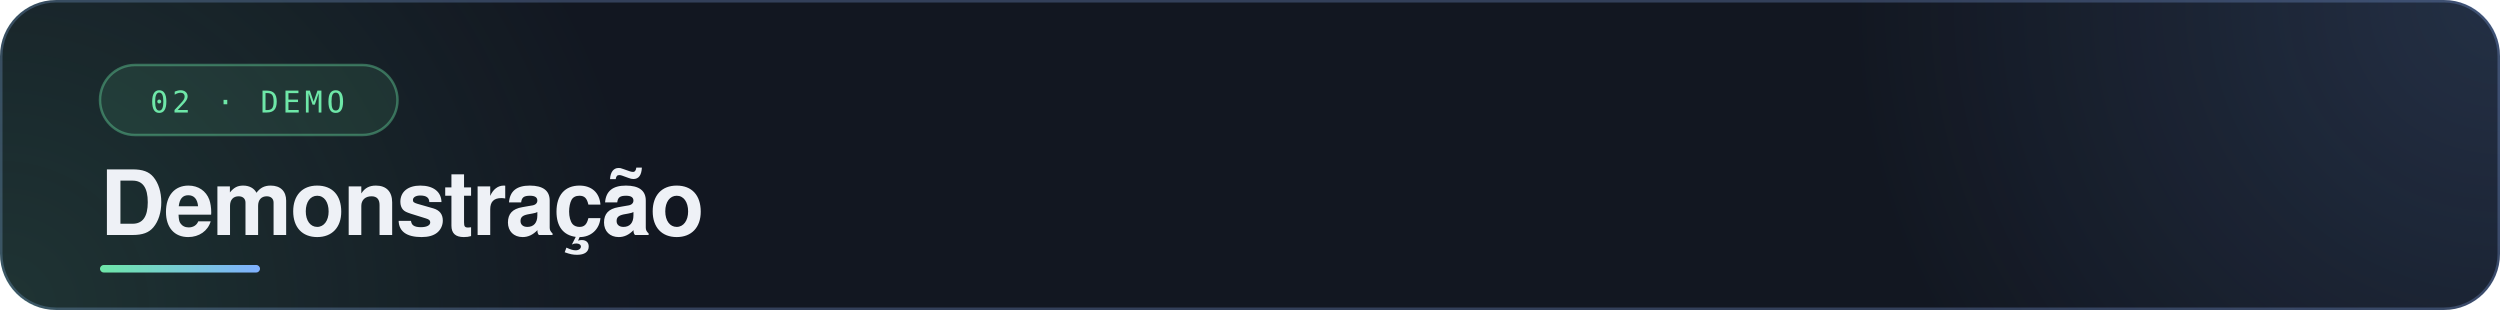
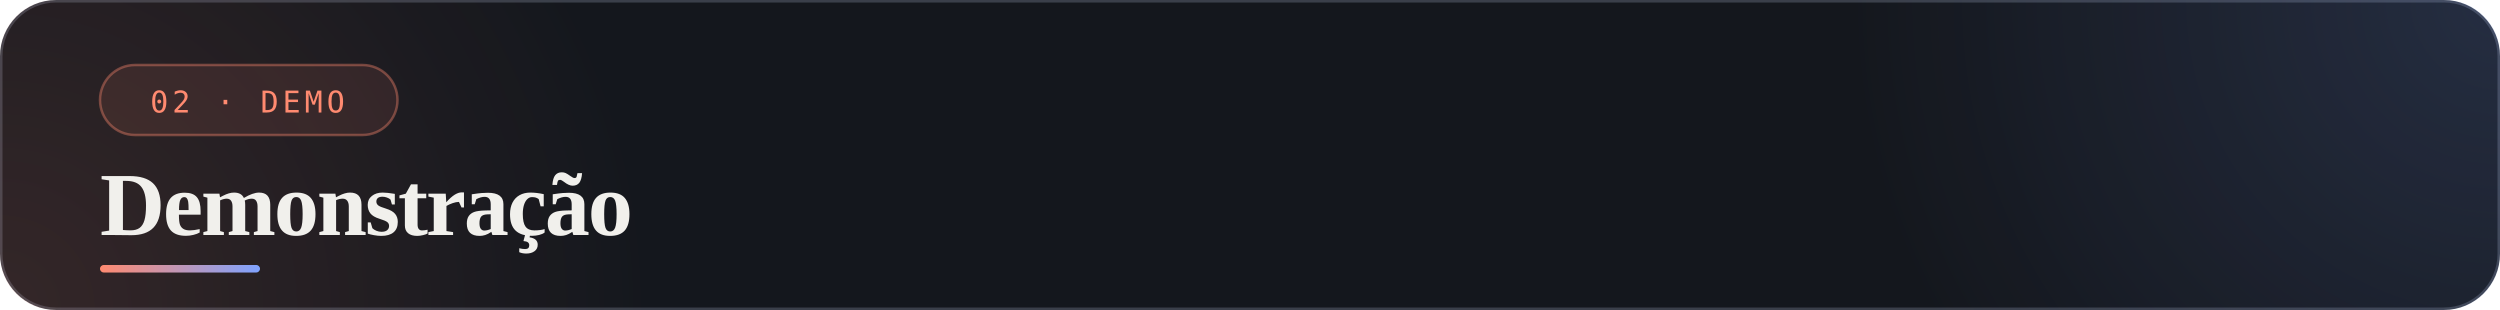
<svg xmlns="http://www.w3.org/2000/svg" width="1000" height="124" viewBox="0 0 1000 124" role="img" aria-label="02 · DEMO: Demonstração">
  <defs>
    <linearGradient id="g" x1="0" y1="0" x2="1" y2="0">
-       <stop offset="0" stop-color="#6ee7a8" />
-       <stop offset="1" stop-color="#7fb0ff" />
+       <stop offset="0" stop-color="#ff8a70" />
+       <stop offset="1" stop-color="#7fa3ff" />
    </linearGradient>
    <radialGradient id="h1" gradientUnits="userSpaceOnUse" cx="1000" cy="0" r="260">
-       <stop offset="0" stop-color="#7fb0ff" stop-opacity="0.16" />
-       <stop offset="1" stop-color="#7fb0ff" stop-opacity="0" />
+       <stop offset="0" stop-color="#7fa3ff" stop-opacity="0.16" />
+       <stop offset="1" stop-color="#7fa3ff" stop-opacity="0" />
    </radialGradient>
    <radialGradient id="h2" gradientUnits="userSpaceOnUse" cx="0" cy="124" r="260">
-       <stop offset="0" stop-color="#6ee7a8" stop-opacity="0.14" />
-       <stop offset="1" stop-color="#6ee7a8" stop-opacity="0" />
+       <stop offset="0" stop-color="#ff8a70" stop-opacity="0.14" />
+       <stop offset="1" stop-color="#ff8a70" stop-opacity="0" />
    </radialGradient>
    <clipPath id="k">
      <rect width="1000" height="124" rx="22" />
    </clipPath>
  </defs>
-   <rect x="0.5" y="0.5" width="999" height="123" rx="22" fill="#121721" stroke="#33405a" />
+   <rect x="0.5" y="0.5" width="999" height="123" rx="22" fill="#14171d" stroke="#3a3f4a" />
  <g clip-path="url(#k)">
    <rect width="1000" height="124" fill="url(#h1)" />
    <rect width="1000" height="124" fill="url(#h2)" />
  </g>
-   <rect x="40" y="26" width="119" height="28" rx="14" fill="#6ee7a8" fill-opacity="0.10" stroke="#6ee7a8" stroke-opacity="0.38" />
-   <text x="99" y="45" text-anchor="middle" font-family="'JetBrains Mono',Menlo,Consolas,monospace" font-size="12" letter-spacing="1.6" fill="#6ee7a8">02 · DEMO</text>
-   <text x="40" y="94" font-family="'Bricolage Grotesque','Instrument Sans','Segoe UI',-apple-system,Helvetica,Arial,sans-serif" font-size="36" font-weight="800" letter-spacing="-0.8" fill="#eef1f6">Demonstração</text>
+   <rect x="40" y="26" width="119" height="28" rx="14" fill="#ff8a70" fill-opacity="0.10" stroke="#ff8a70" stroke-opacity="0.38" />
+   <text x="99" y="45" text-anchor="middle" font-family="'IBM Plex Mono',Menlo,Consolas,monospace" font-size="12" letter-spacing="1.6" fill="#ff8a70">02 · DEMO</text>
+   <text x="40" y="94" font-family="'Newsreader',Georgia,'Times New Roman',serif" font-size="36" font-weight="800" letter-spacing="-0.8" fill="#f1f0ec">Demonstração</text>
  <rect x="40" y="106" width="64" height="3" rx="1.5" fill="url(#g)" />
</svg>
